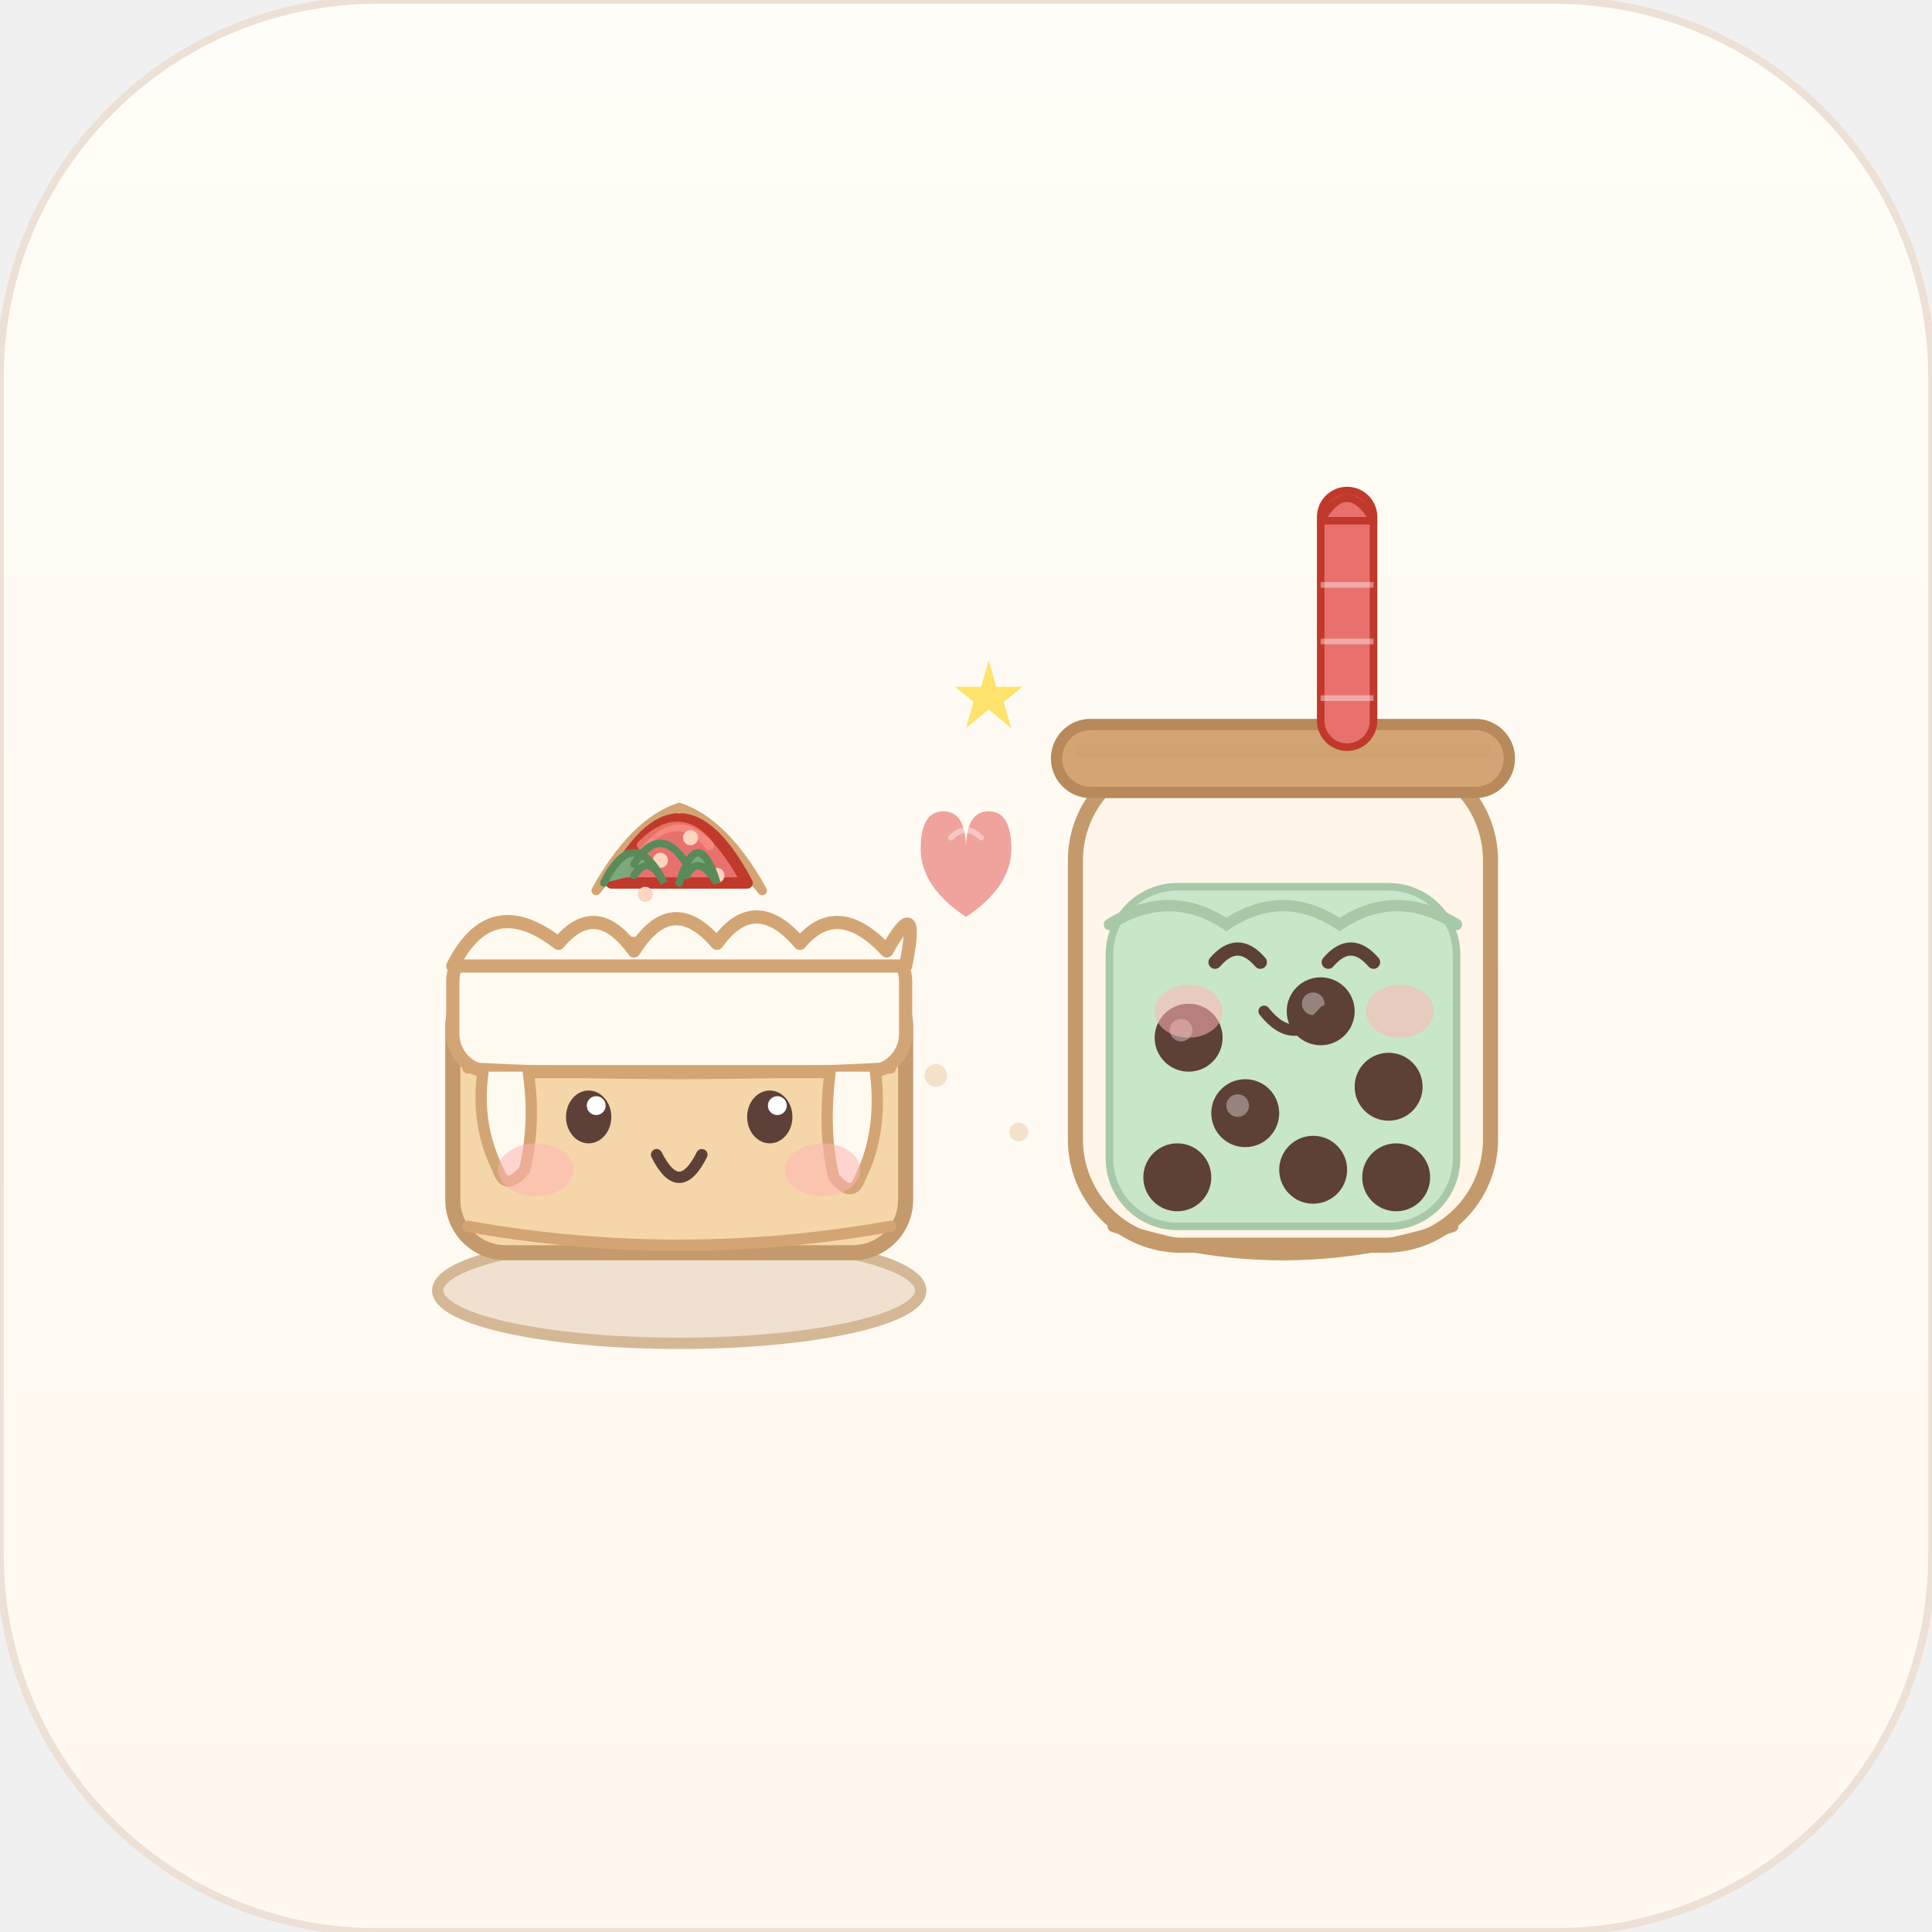
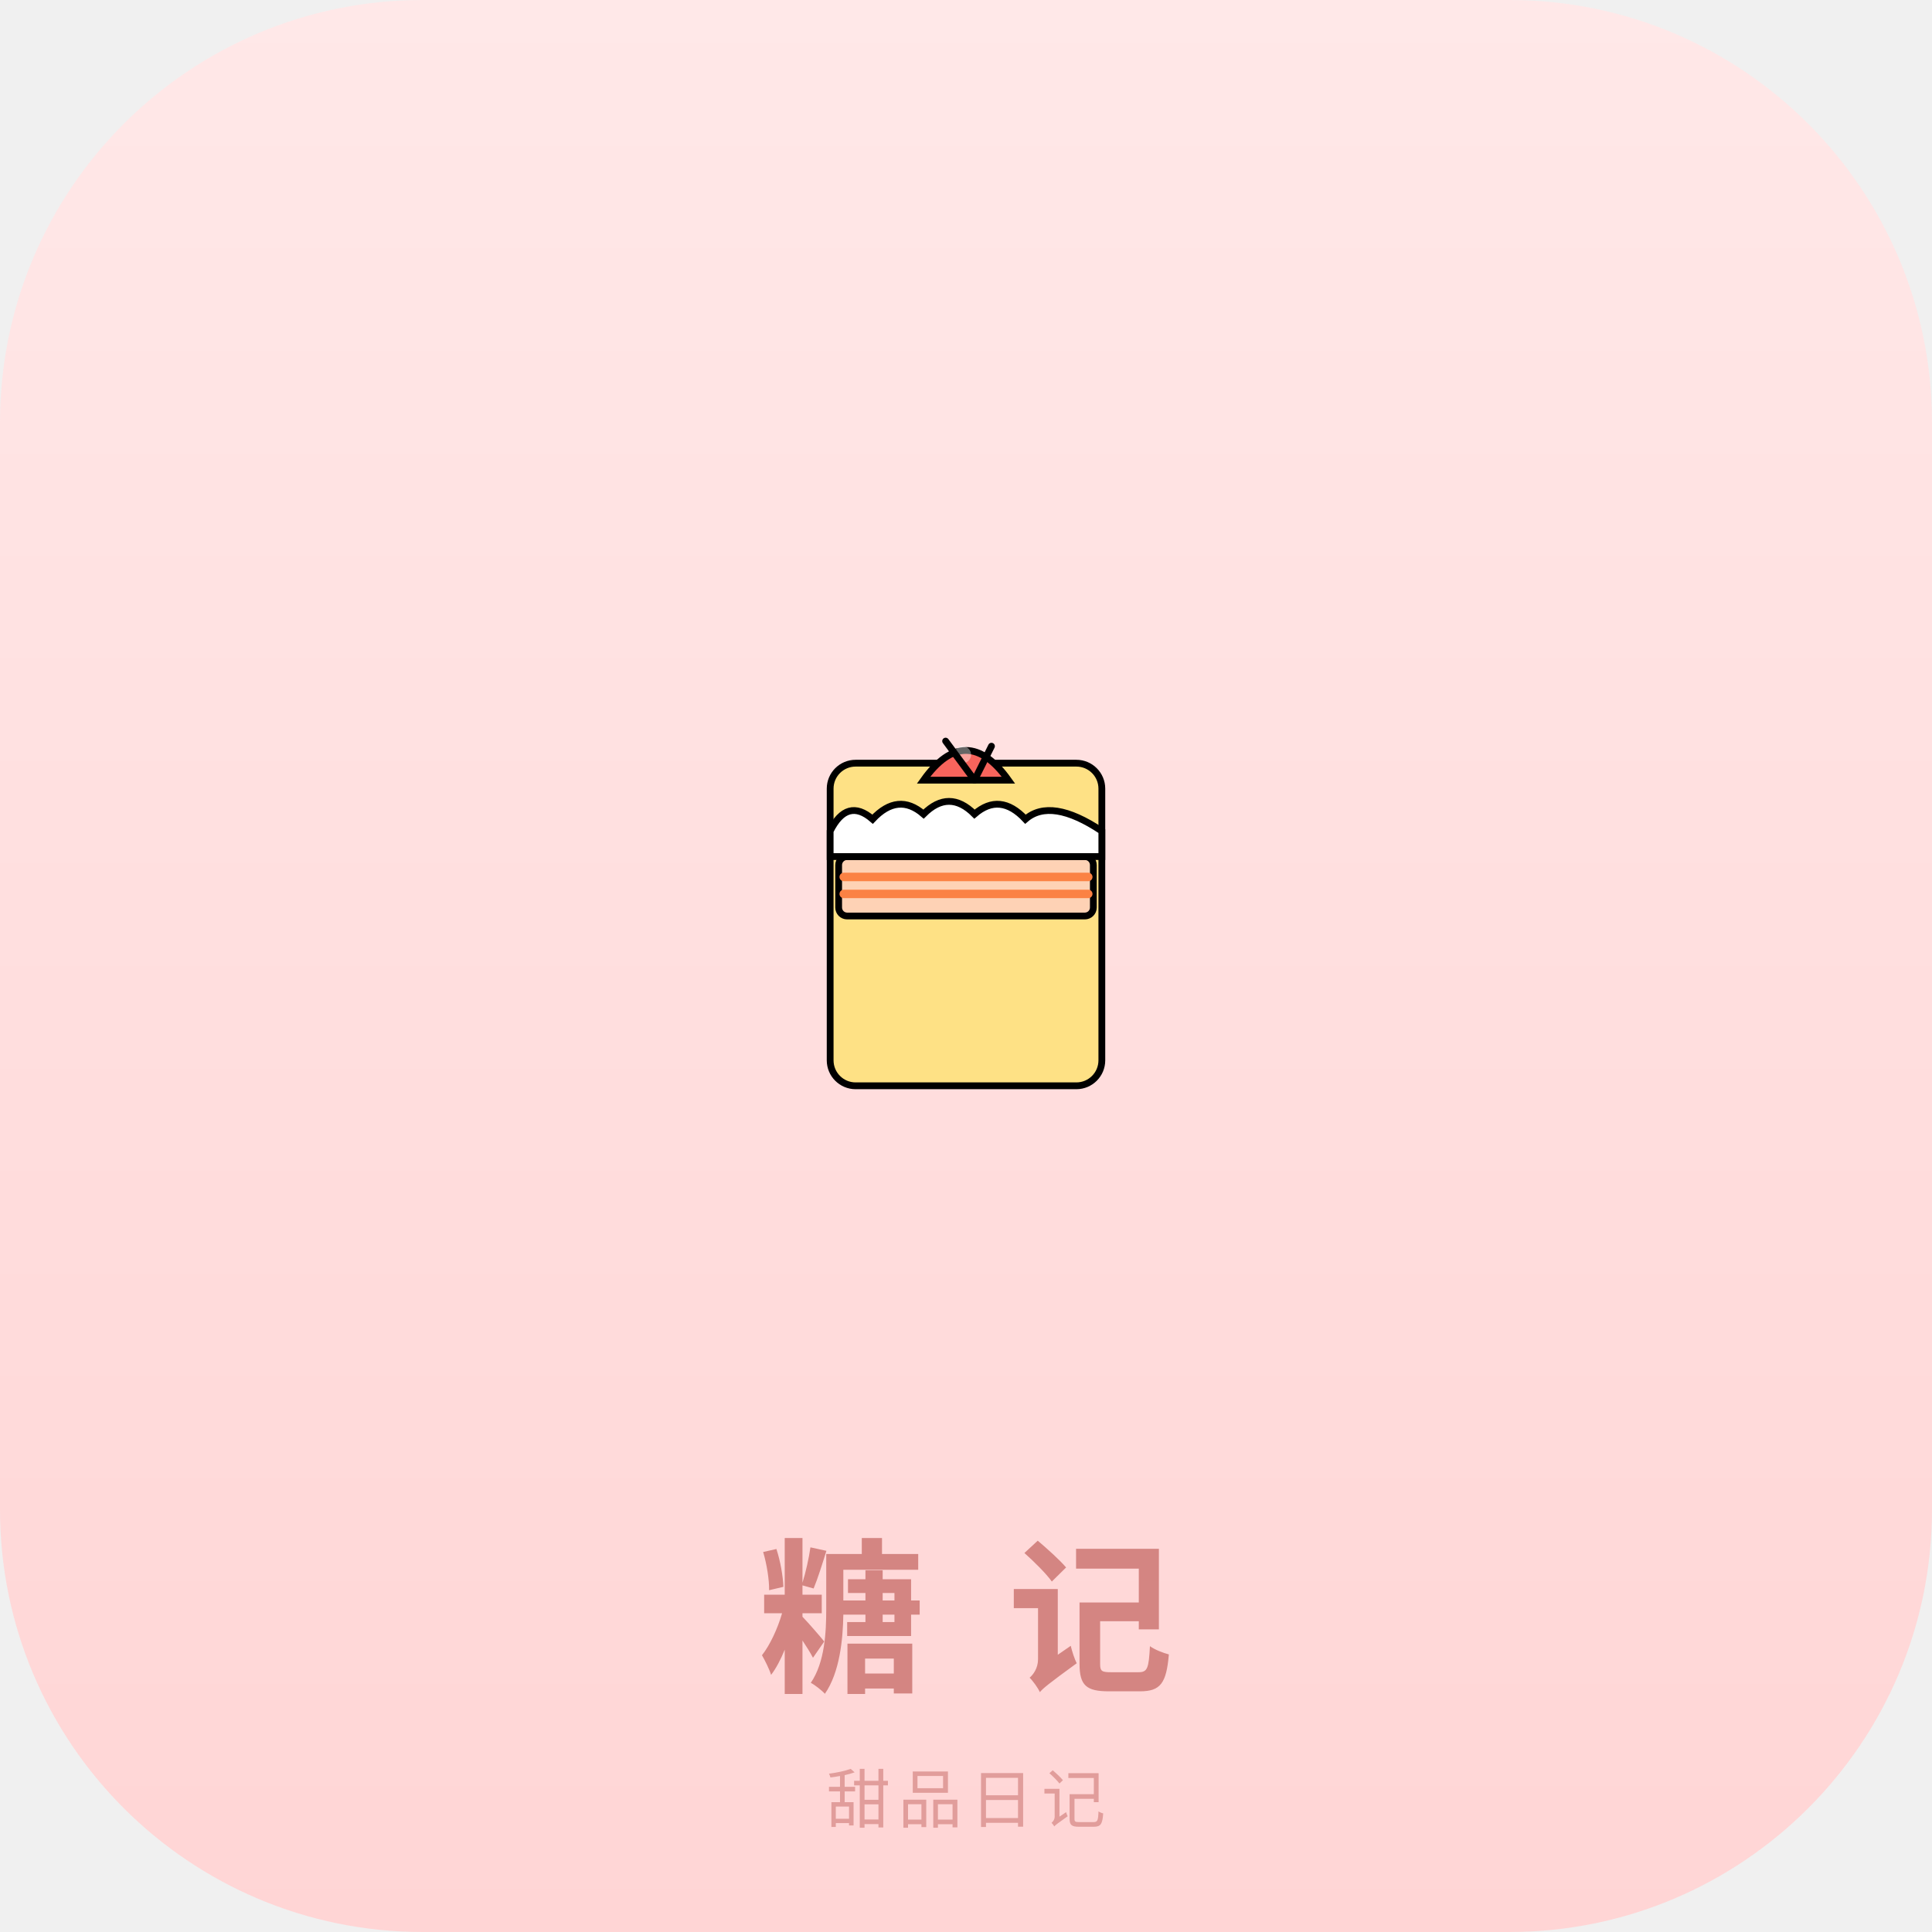
<svg xmlns="http://www.w3.org/2000/svg" viewBox="0 0 512 512">
  <defs>
    <linearGradient id="bg" x1="0" y1="0" x2="0" y2="1">
-       <stop offset="0%" stop-color="#FFFDF7" />
-       <stop offset="100%" stop-color="#FFF8EE" />
+       <stop offset="0%" stop-color="#FFE8E8" />
+       <stop offset="100%" stop-color="#FFD5D5" />
    </linearGradient>
  </defs>
-   <rect width="512" height="512" rx="100" fill="url(#bg)" stroke="#EDE0D4" stroke-width="2" />
-   <ellipse cx="180" cy="342" rx="64" ry="14" fill="#F0E0D0" stroke="#D4B896" stroke-width="3" />
-   <rect x="120" y="258" width="120" height="74" rx="14" fill="#F5D6A8" stroke="#C49A6C" stroke-width="4" />
-   <path d="M124 325 Q180 335 236 325" fill="none" stroke="#D4A574" stroke-width="3" stroke-linecap="round" />
-   <rect x="120" y="250" width="120" height="34" rx="10" fill="#FFFAF0" stroke="#D4A574" stroke-width="3.5" />
-   <path d="M124 283 Q180 286 236 283" fill="none" stroke="#D4A574" stroke-width="3" stroke-linecap="round" />
-   <path d="M120 256 Q130 236 148 250 Q158 238 168 252 Q178 236 190 250 Q200 236 212 250 Q222 238 235 252 Q244 236 240 256 Z" fill="#FFFAF0" stroke="#D4A574" stroke-width="3.5" stroke-linejoin="round" />
-   <path d="M128 284 Q126 298 132 310 Q134 316 139 310 Q142 298 140 284" fill="#FFFAF0" stroke="#D4A574" stroke-width="3" stroke-linecap="round" />
-   <path d="M232 284 Q234 300 228 312 Q226 318 221 312 Q218 300 220 284" fill="#FFFAF0" stroke="#D4A574" stroke-width="3" stroke-linecap="round" />
-   <path d="M158 236 Q168 218 180 214 Q192 218 202 236 Q196 228 180 224 Q164 228 158 236 Z" fill="#FFFAF0" stroke="#D4A574" stroke-width="2.5" stroke-linejoin="round" />
-   <path d="M162 234 Q180 200 198 234 Z" fill="#E8716D" stroke="#C0392B" stroke-width="3" stroke-linejoin="round" />
-   <path d="M170 224 Q180 214 188 224" fill="none" stroke="#FF9A8A" stroke-width="2.5" stroke-linecap="round" opacity="0.6" />
-   <circle cx="175" cy="228" r="2" fill="#FFD4C0" />
-   <circle cx="183" cy="222" r="2" fill="#FFD4C0" />
-   <circle cx="190" cy="232" r="2" fill="#FFD4C0" />
-   <circle cx="171" cy="237" r="2" fill="#FFD4C0" />
-   <path d="M160 234 Q168 218 176 234 Q172 226 168 232" fill="#7DA87B" stroke="#5A8A5A" stroke-width="2" stroke-linecap="round" />
-   <path d="M180 234 Q185 218 190 234 Q185 226 182 232" fill="#7DA87B" stroke="#5A8A5A" stroke-width="2" stroke-linecap="round" />
-   <path d="M168 229 Q175 218 182 229" fill="none" stroke="#5A8A5A" stroke-width="2" stroke-linecap="round" />
-   <ellipse cx="156" cy="296" rx="6" ry="7" fill="#5D4037" />
-   <ellipse cx="204" cy="296" rx="6" ry="7" fill="#5D4037" />
-   <circle cx="158" cy="293" r="2.5" fill="#FFF" />
-   <circle cx="206" cy="293" r="2.5" fill="#FFF" />
-   <ellipse cx="142" cy="310" rx="10" ry="7" fill="#FFB5B5" opacity="0.55" />
-   <ellipse cx="218" cy="310" rx="10" ry="7" fill="#FFB5B5" opacity="0.55" />
-   <path d="M174 306 Q180 318 186 306" fill="none" stroke="#5D4037" stroke-width="3" stroke-linecap="round" />
-   <rect x="285" y="200" width="110" height="130" rx="28" fill="#FFF5E8" stroke="#C49A6C" stroke-width="4" />
-   <path d="M295 325 Q340 340 385 325" fill="none" stroke="#C49A6C" stroke-width="3" stroke-linecap="round" />
-   <rect x="294" y="235" width="92" height="90" rx="18" fill="#C8E6C9" stroke="#A8C9A8" stroke-width="2" />
-   <path d="M294 245 Q310 235 325 245 Q340 235 355 245 Q370 235 386 245" fill="none" stroke="#A8C9A8" stroke-width="3" stroke-linecap="round" />
-   <circle cx="315" cy="275" r="9" fill="#5D4037" />
-   <circle cx="350" cy="268" r="9" fill="#5D4037" />
-   <circle cx="330" cy="295" r="9" fill="#5D4037" />
-   <circle cx="368" cy="288" r="9" fill="#5D4037" />
-   <circle cx="312" cy="312" r="9" fill="#5D4037" />
-   <circle cx="348" cy="310" r="9" fill="#5D4037" />
-   <circle cx="370" cy="312" r="9" fill="#5D4037" />
-   <circle cx="313" cy="273" r="3" fill="#FFF" opacity="0.35" />
-   <circle cx="348" cy="266" r="3" fill="#FFF" opacity="0.35" />
-   <circle cx="328" cy="293" r="3" fill="#FFF" opacity="0.35" />
-   <rect x="280" y="192" width="120" height="18" rx="9" fill="#D4A574" stroke="#B8895A" stroke-width="3" />
-   <rect x="285" y="197" width="110" height="4" rx="2" fill="#C49A6C" opacity="0.3" />
-   <rect x="350" y="130" width="14" height="68" rx="7" fill="#E8716D" stroke="#C0392B" stroke-width="2" />
-   <path d="M350 138 Q357 126 364 138 Z" fill="#E8716D" stroke="#C0392B" stroke-width="2" stroke-linejoin="round" />
-   <line x1="350" y1="155" x2="364" y2="155" stroke="#FFF" stroke-width="1.5" opacity="0.4" />
-   <line x1="350" y1="170" x2="364" y2="170" stroke="#FFF" stroke-width="1.5" opacity="0.4" />
-   <line x1="350" y1="185" x2="364" y2="185" stroke="#FFF" stroke-width="1.5" opacity="0.4" />
-   <path d="M322 255 Q328 248 334 255" fill="none" stroke="#5D4037" stroke-width="3.5" stroke-linecap="round" />
-   <path d="M352 255 Q358 248 364 255" fill="none" stroke="#5D4037" stroke-width="3.5" stroke-linecap="round" />
-   <ellipse cx="315" cy="268" rx="9" ry="7" fill="#FFB5B5" opacity="0.55" />
-   <ellipse cx="371" cy="268" rx="9" ry="7" fill="#FFB5B5" opacity="0.55" />
-   <path d="M335 268 Q343 278 351 268" fill="none" stroke="#5D4037" stroke-width="3" stroke-linecap="round" />
-   <path d="M256 225 Q256 215 262 215 Q268 215 268 225 Q268 235 256 243 Q244 235 244 225 Q244 215 250 215 Q256 215 256 225 Z" fill="#E8716D" opacity="0.65" />
-   <path d="M252 222 Q256 218 260 222" fill="none" stroke="#FFF" stroke-width="1.5" opacity="0.4" stroke-linecap="round" />
-   <polygon points="262,175 264,182 271,182 266,186 268,193 262,188 256,193 258,186 253,182 260,182" fill="#FFD93D" opacity="0.75" />
-   <circle cx="248" cy="285" r="3" fill="#E8C9A0" opacity="0.5" />
-   <circle cx="270" cy="300" r="2.5" fill="#E8C9A0" opacity="0.5" />
+   <rect width="512" height="512" rx="112" fill="url(#bg)" />
+   <g transform="translate(256,245) scale(0.45)">
+     <polygon points="-50,-95 50,-95 65,95 -65,95" fill="#FEE185" />
+     <rect x="-80" y="-95" width="160" height="190" rx="15" fill="#FEE185" />
+     <rect x="-80" y="-95" width="160" height="190" rx="15" fill="none" stroke="#000" stroke-width="4" />
+     <rect x="-75" y="-40" width="150" height="35" rx="5" fill="#FED2B5" />
+     <rect x="-75" y="-40" width="150" height="35" rx="5" fill="none" stroke="#000" stroke-width="4" />
+     <line x1="-72" y1="-28" x2="72" y2="-28" stroke="#FB8244" stroke-width="5" stroke-linecap="round" />
+     <line x1="-72" y1="-18" x2="72" y2="-18" stroke="#FB8244" stroke-width="5" stroke-linecap="round" />
+     <path d="M-80 -55 Q-70 -75 -55 -62 Q-40 -78 -25 -65 Q-10 -80 5 -65 Q20 -78 35 -62 Q50 -75 80 -55 L80 -40 L-80 -40 Z" fill="#FFF" stroke="#000" stroke-width="4" />
+     <path d="M-25 -85 Q0 -120 25 -85 Z" fill="#F7645C" stroke="#000" stroke-width="4" />
+     <circle cx="-2" cy="-100" r="5" fill="#FFF" opacity="0.4" />
+     <line x1="5" y1="-85" x2="15" y2="-105" stroke="#000" stroke-width="4" stroke-linecap="round" />
+     <line x1="5" y1="-85" x2="-12" y2="-108" stroke="#000" stroke-width="4" stroke-linecap="round" />
+   </g>
+   <text x="256" y="445" text-anchor="middle" font-family="'PingFang SC','Microsoft YaHei','Noto Sans SC',sans-serif" font-size="44" font-weight="700" fill="#D48582" letter-spacing="6">糖 记</text>
+   <text x="256" y="483" text-anchor="middle" font-family="'PingFang SC','Microsoft YaHei','Noto Sans SC',sans-serif" font-size="17" font-weight="400" fill="#D48582" opacity="0.7" letter-spacing="2">甜品日记</text>
</svg>
